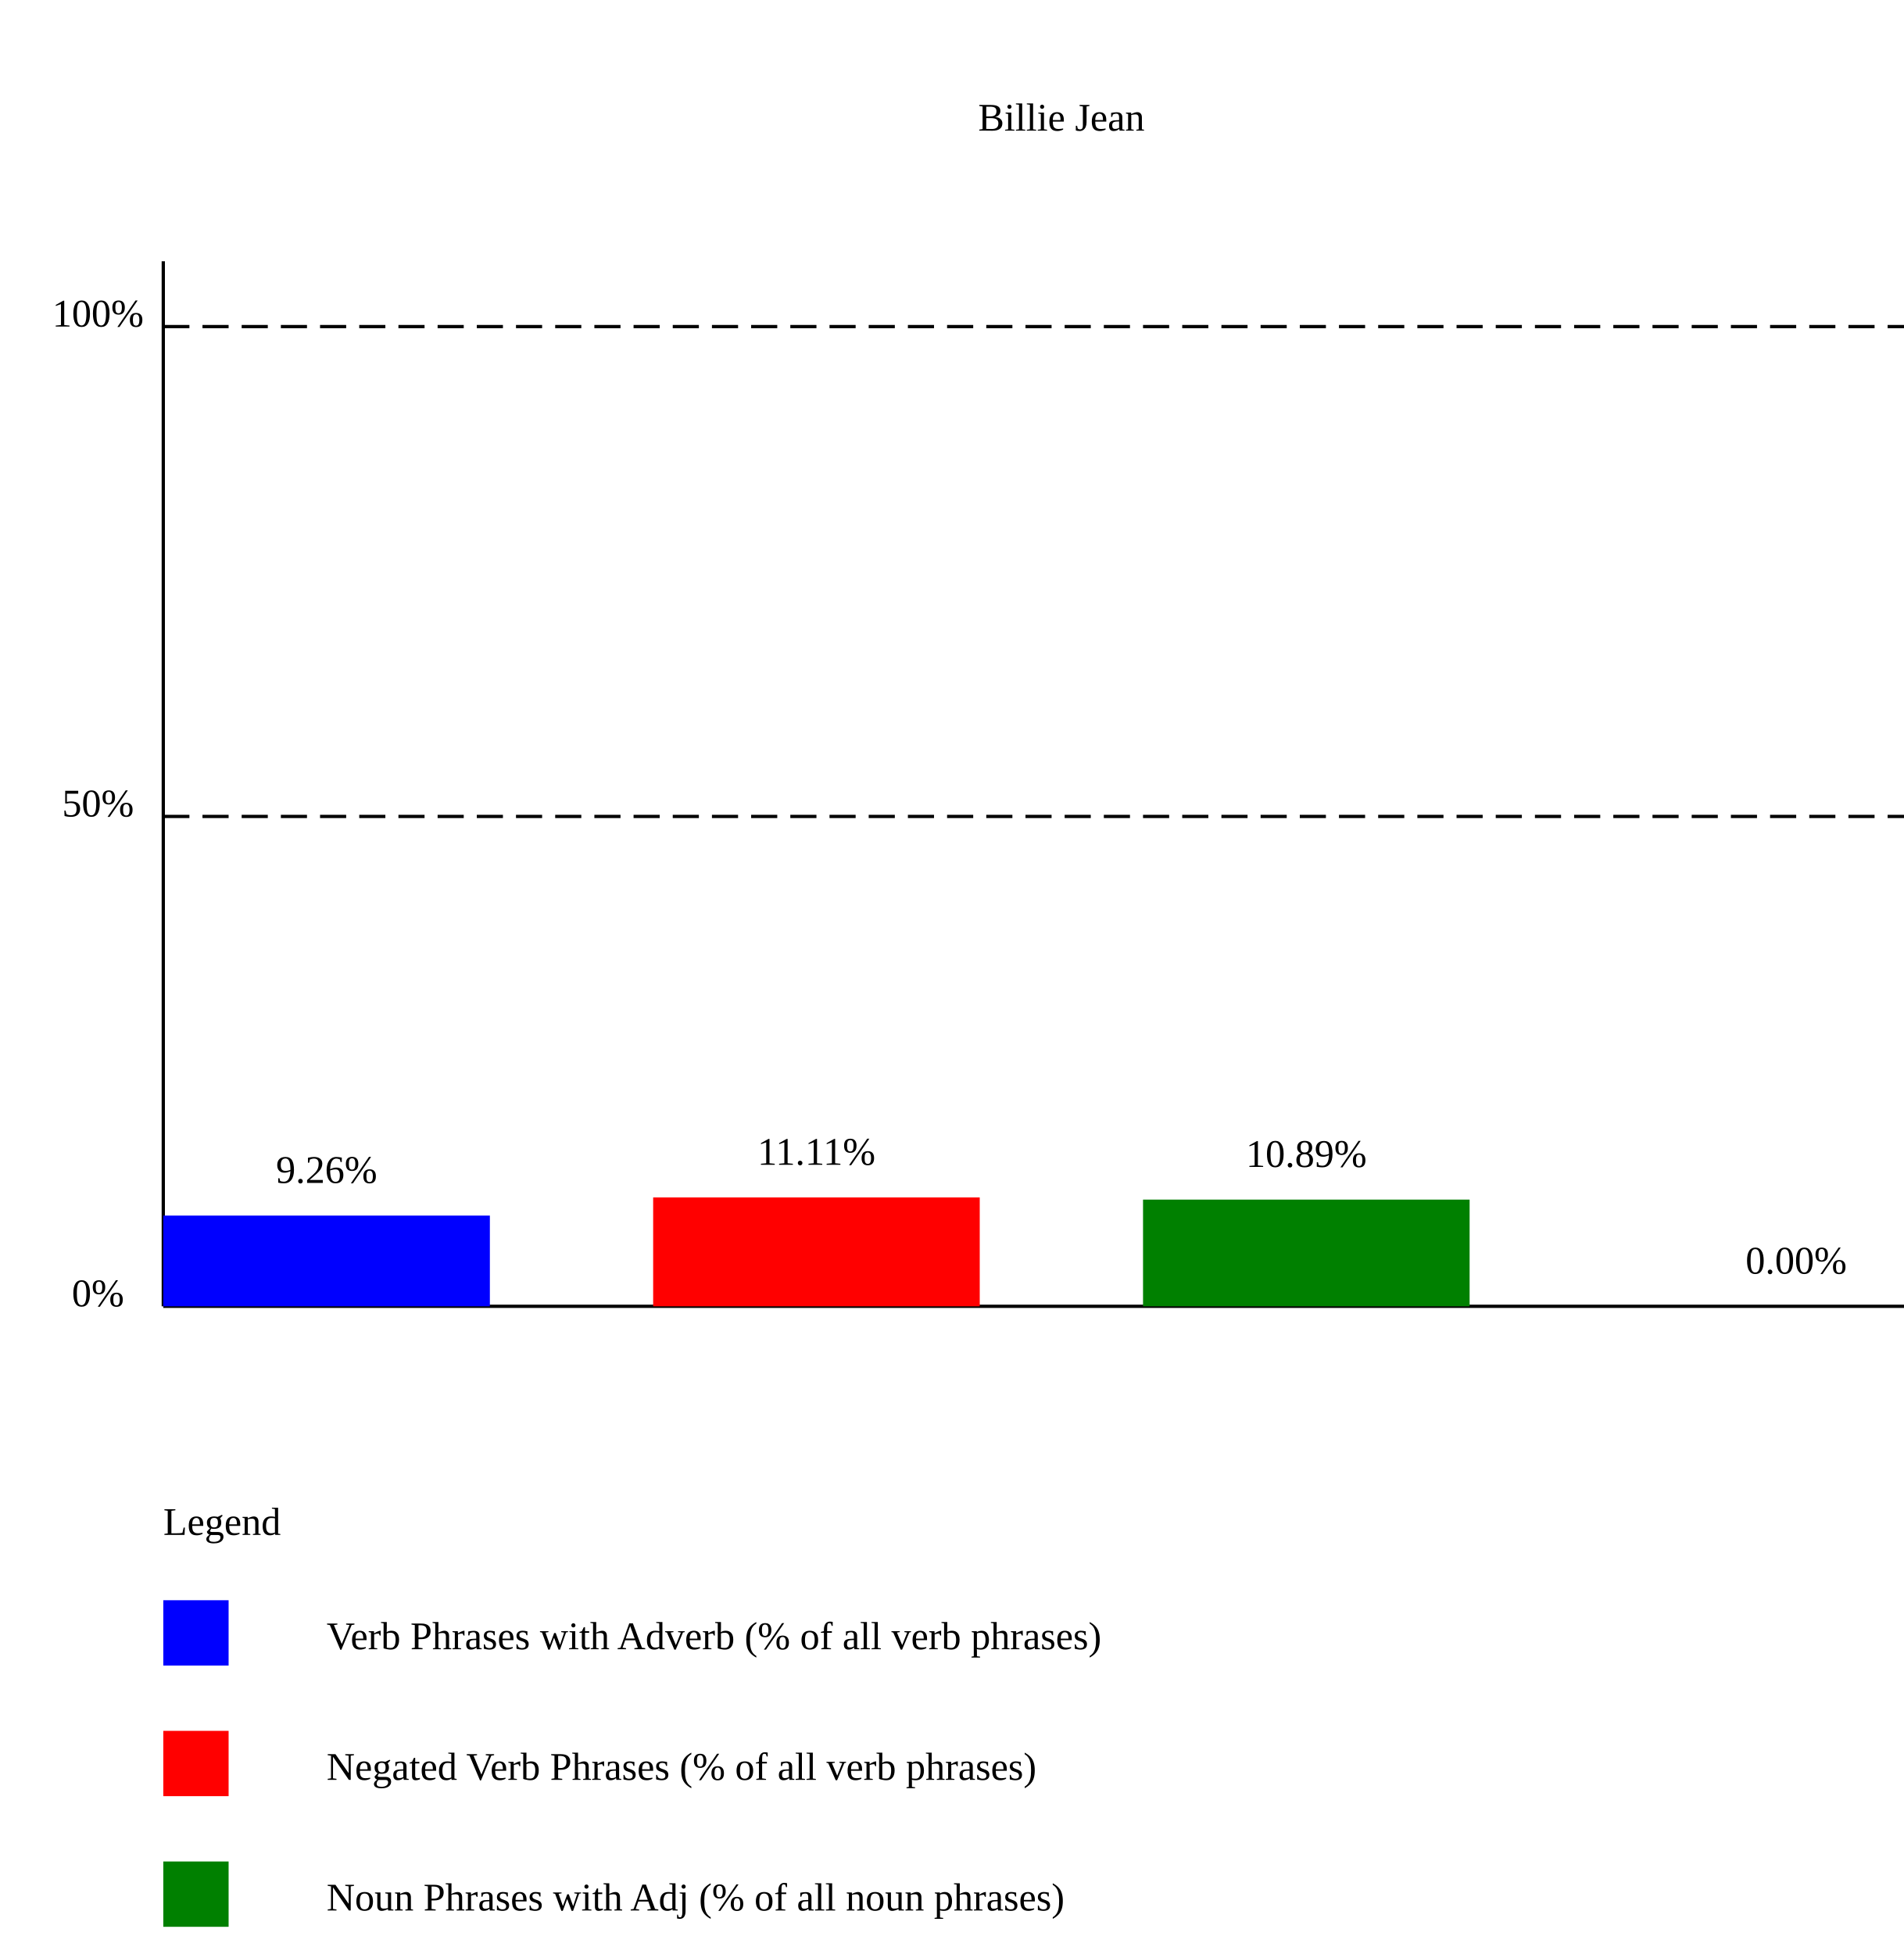
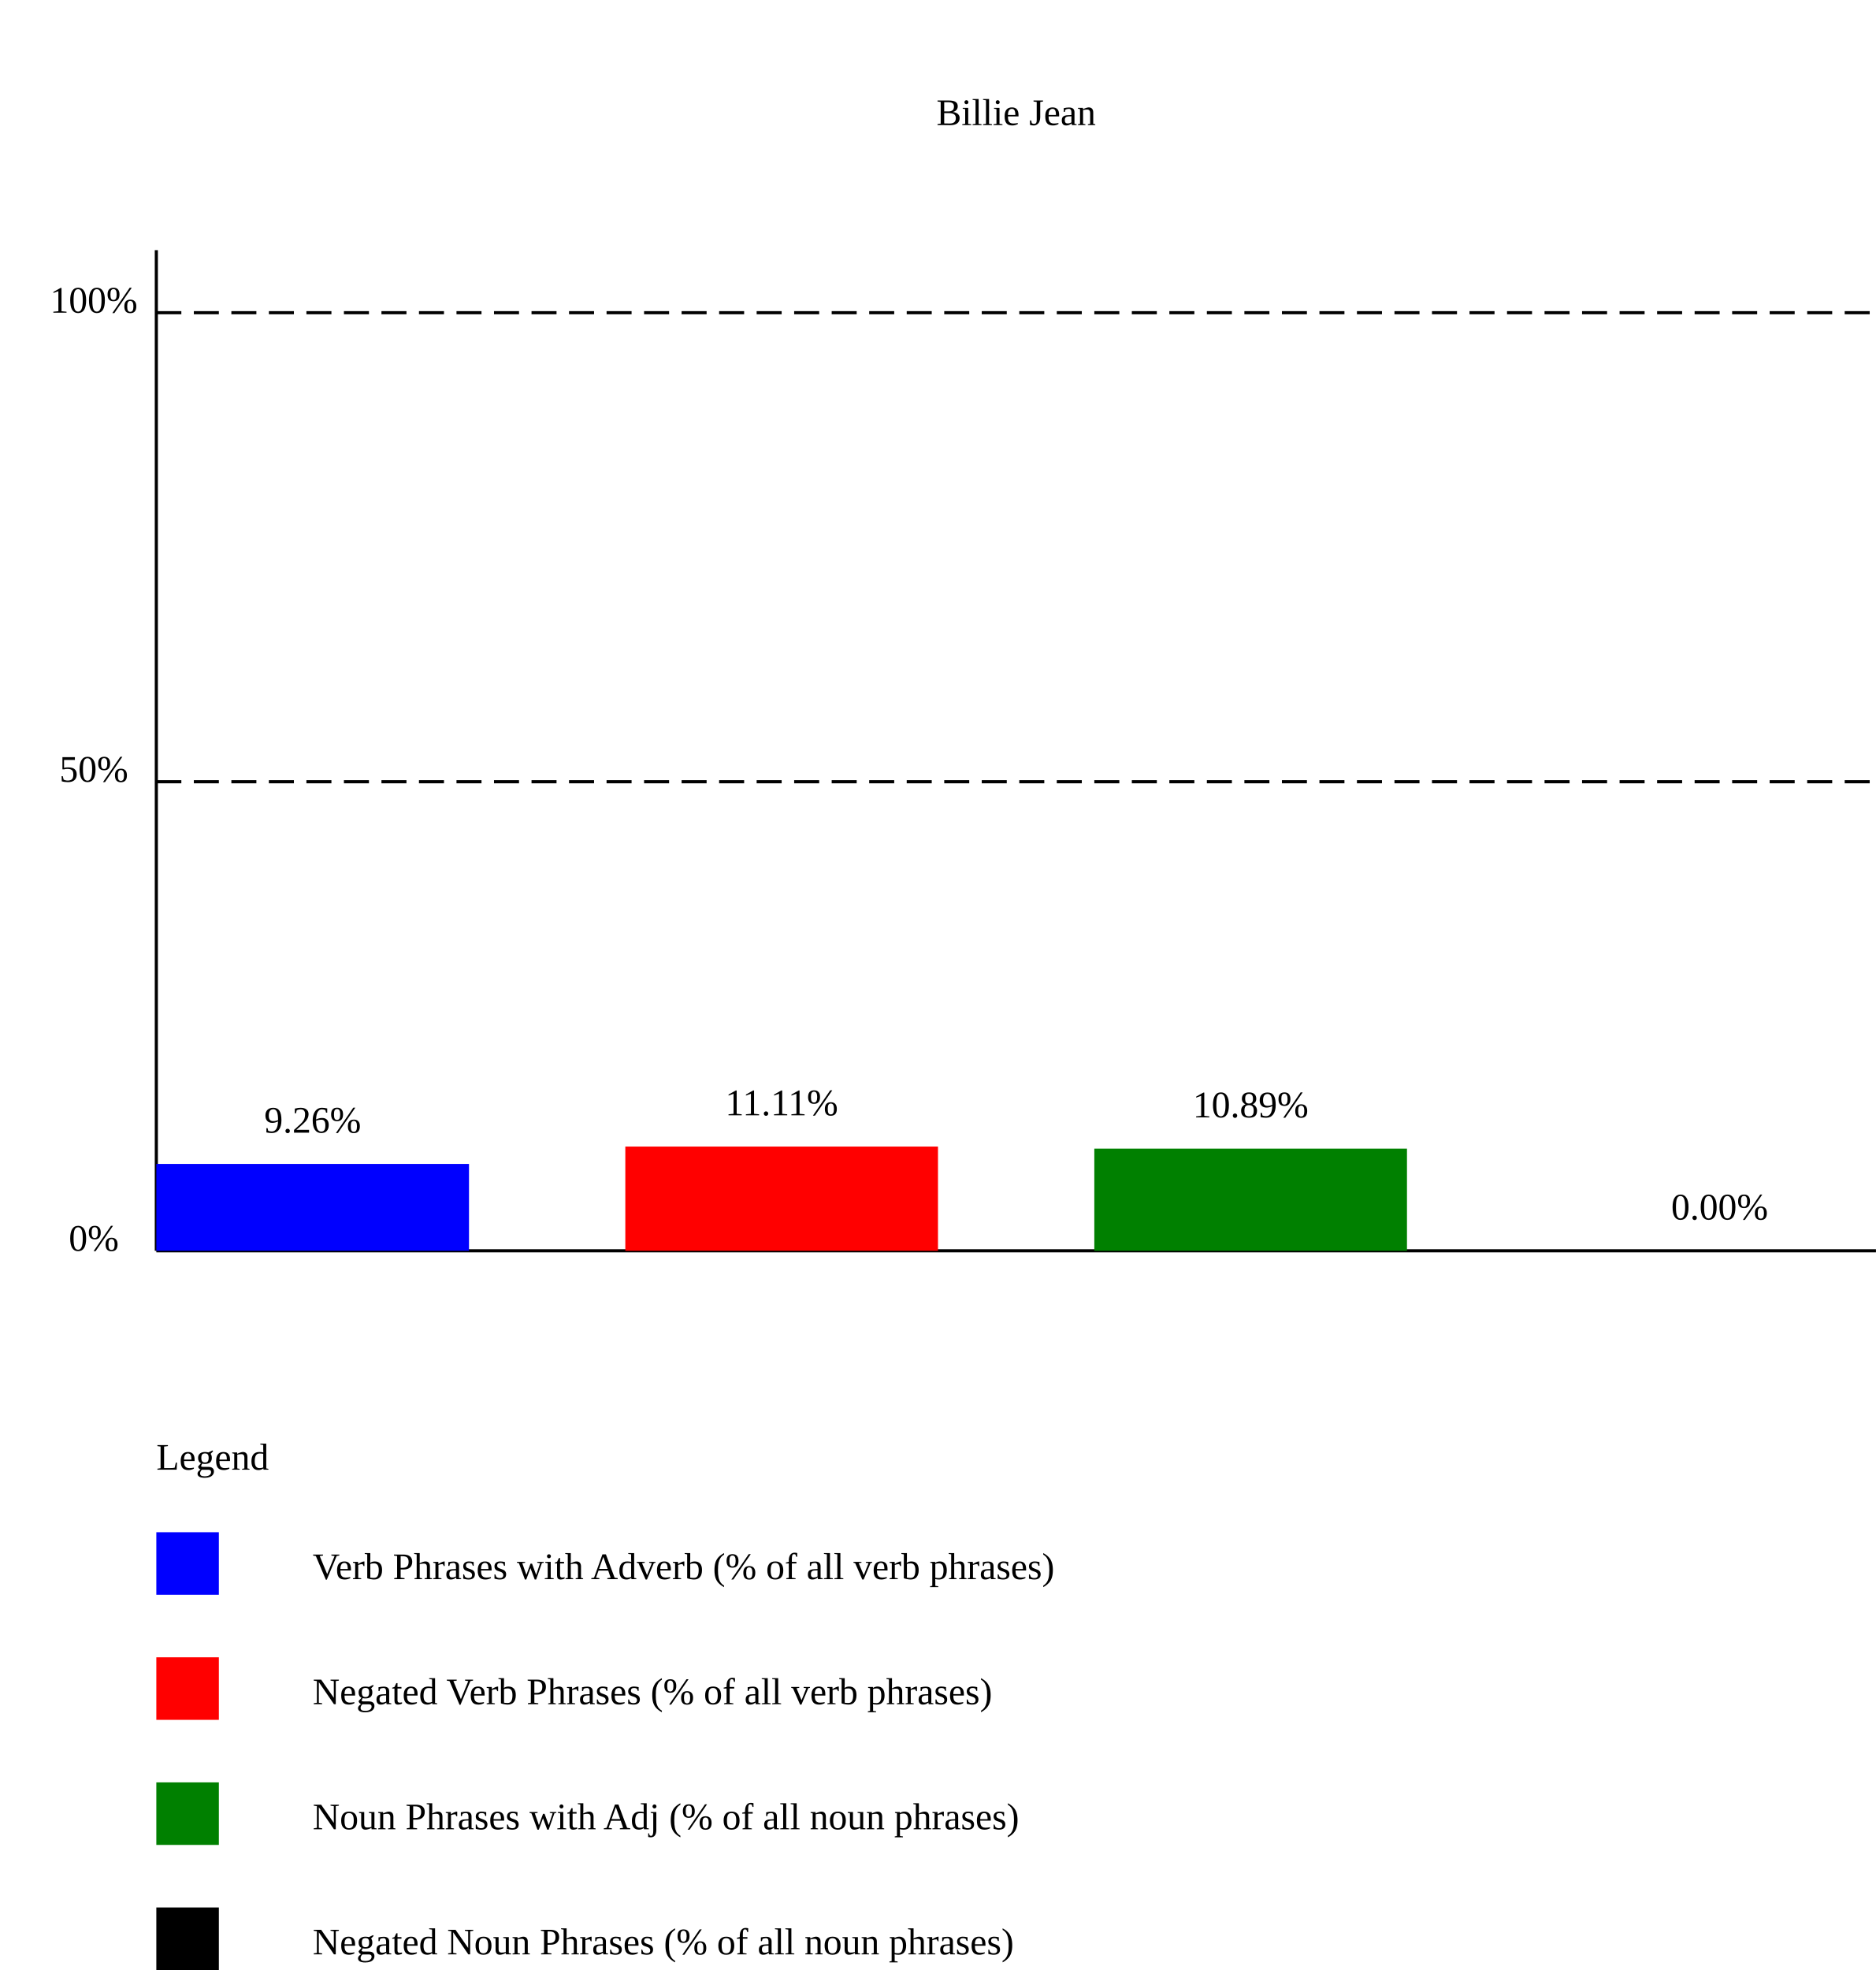
- <svg xmlns="http://www.w3.org/2000/svg" width="100%" height="100%">
+ <svg xmlns="http://www.w3.org/2000/svg" width="100%" height="100%" viewBox="0 0 600 630" preserveAspectRatio="xMidYMid">
  <text x="325" y="40" text-anchor="middle">Billie Jean</text>
  <line x1="50" y1="400" x2="600" y2="400" style="stroke:rgb(0,0,0);stroke-width:1" />
  <line x1="50" y1="400" x2="50" y2="80" style="stroke:rgb(0,0,0);stroke-width:1" />
  <text x="30" y="400" text-anchor="middle">0%</text>
  <text x="30" y="250" text-anchor="middle">50%</text>
  <text x="30" y="100" text-anchor="middle">100%</text>
  <line x1="50" y1="250" x2="600" y2="250" style="stroke:rgb(0,0,0);stroke-width:1" stroke-dasharray="8 4" />
  <line x1="50" y1="100" x2="600" y2="100" style="stroke:rgb(0,0,0);stroke-width:1" stroke-dasharray="8 4" />
  <rect x="50" y="372.222" width="100" height="27.778" style="fill:blue" />
  <rect x="200" y="366.667" width="100" height="33.333" style="fill:red" />
  <rect x="350" y="367.327" width="100" height="32.673" style="fill:green" />
  <rect x="500" y="400" width="100" height="0" style="fill:black" />
  <text x="100" y="362.222" text-anchor="middle">9.26%</text>
  <text x="250" y="356.667" text-anchor="middle">11.11%</text>
  <text x="400" y="357.327" text-anchor="middle">10.89%</text>
  <text x="550" y="390" text-anchor="middle">0.00%</text>
  <text x="50" y="470" text-anchor="left">Legend</text>
  <rect x="50" y="490" width="20" height="20" style="fill:blue" />
  <text x="100" y="505" text-anchor="left">Verb Phrases with Adverb (% of all verb phrases)</text>
  <rect x="50" y="530" width="20" height="20" style="fill:red" />
  <text x="100" y="545" text-anchor="left">Negated Verb Phrases (% of all verb phrases)</text>
  <rect x="50" y="570" width="20" height="20" style="fill:green" />
  <text x="100" y="585" text-anchor="left">Noun Phrases with Adj (% of all noun phrases)</text>
  <rect x="50" y="610" width="20" height="20" style="fill:black" />
  <text x="100" y="625" text-anchor="left">Negated Noun Phrases (% of all noun phrases)</text>
</svg>
